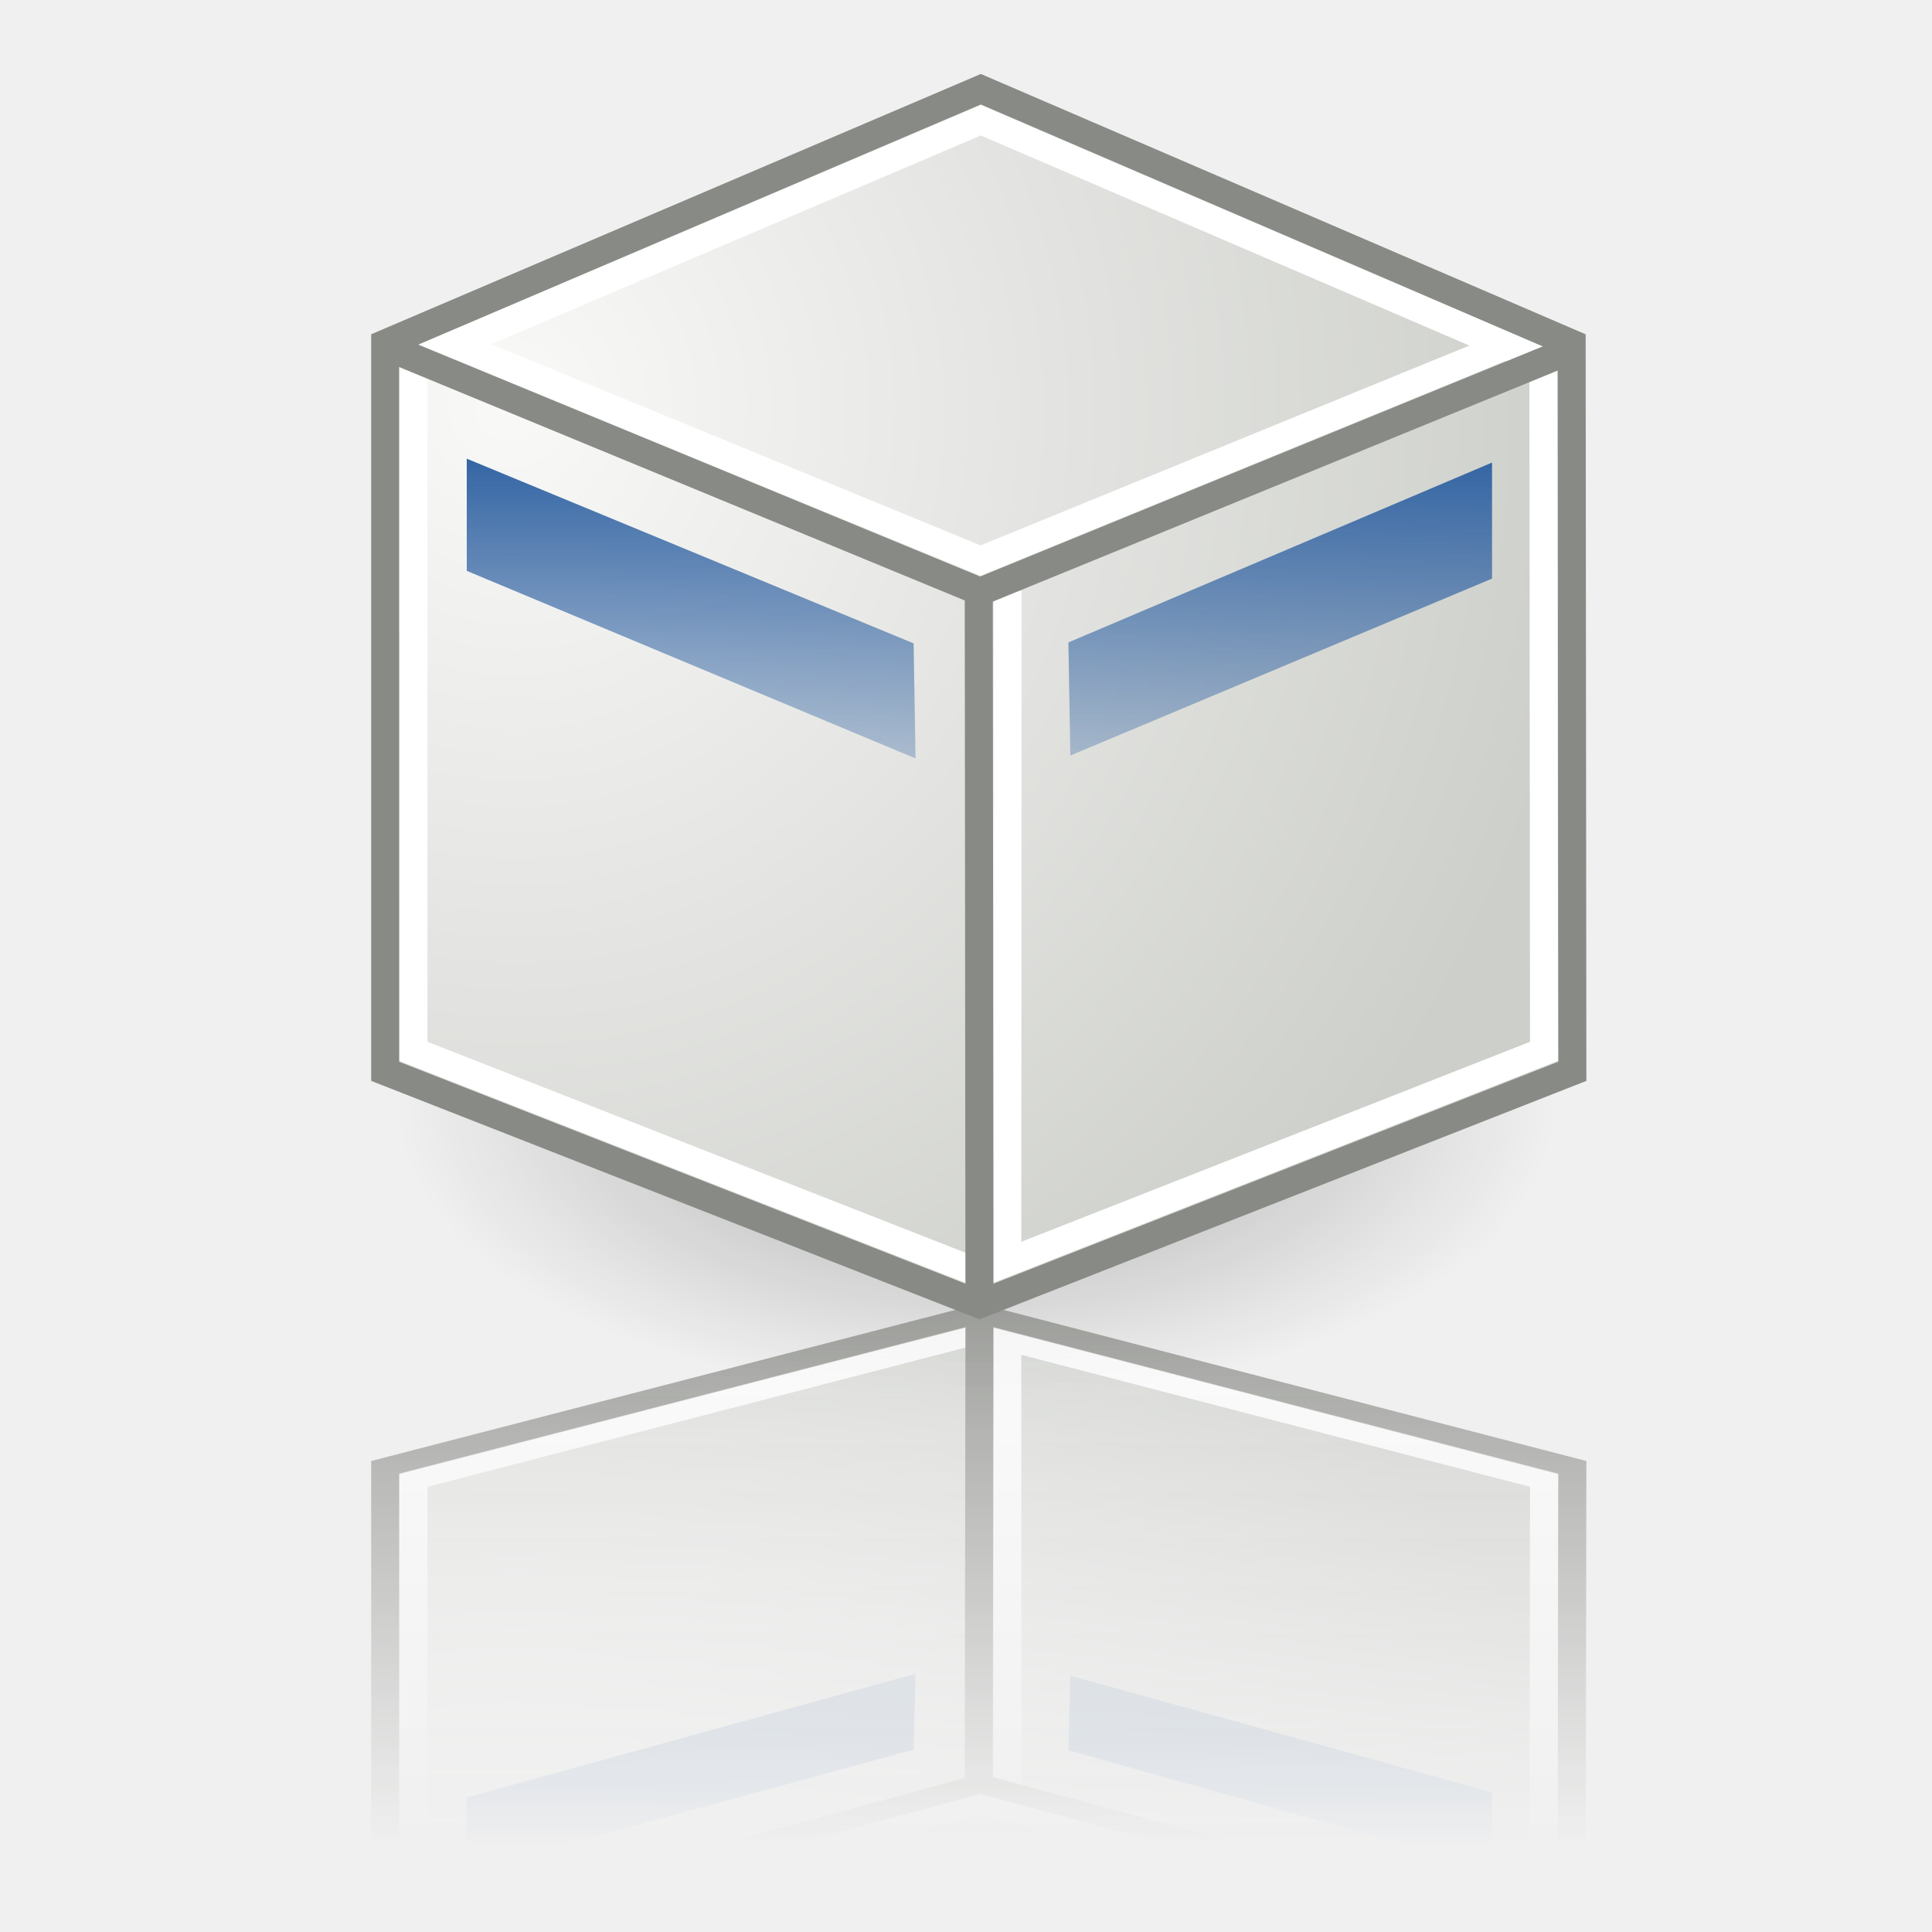
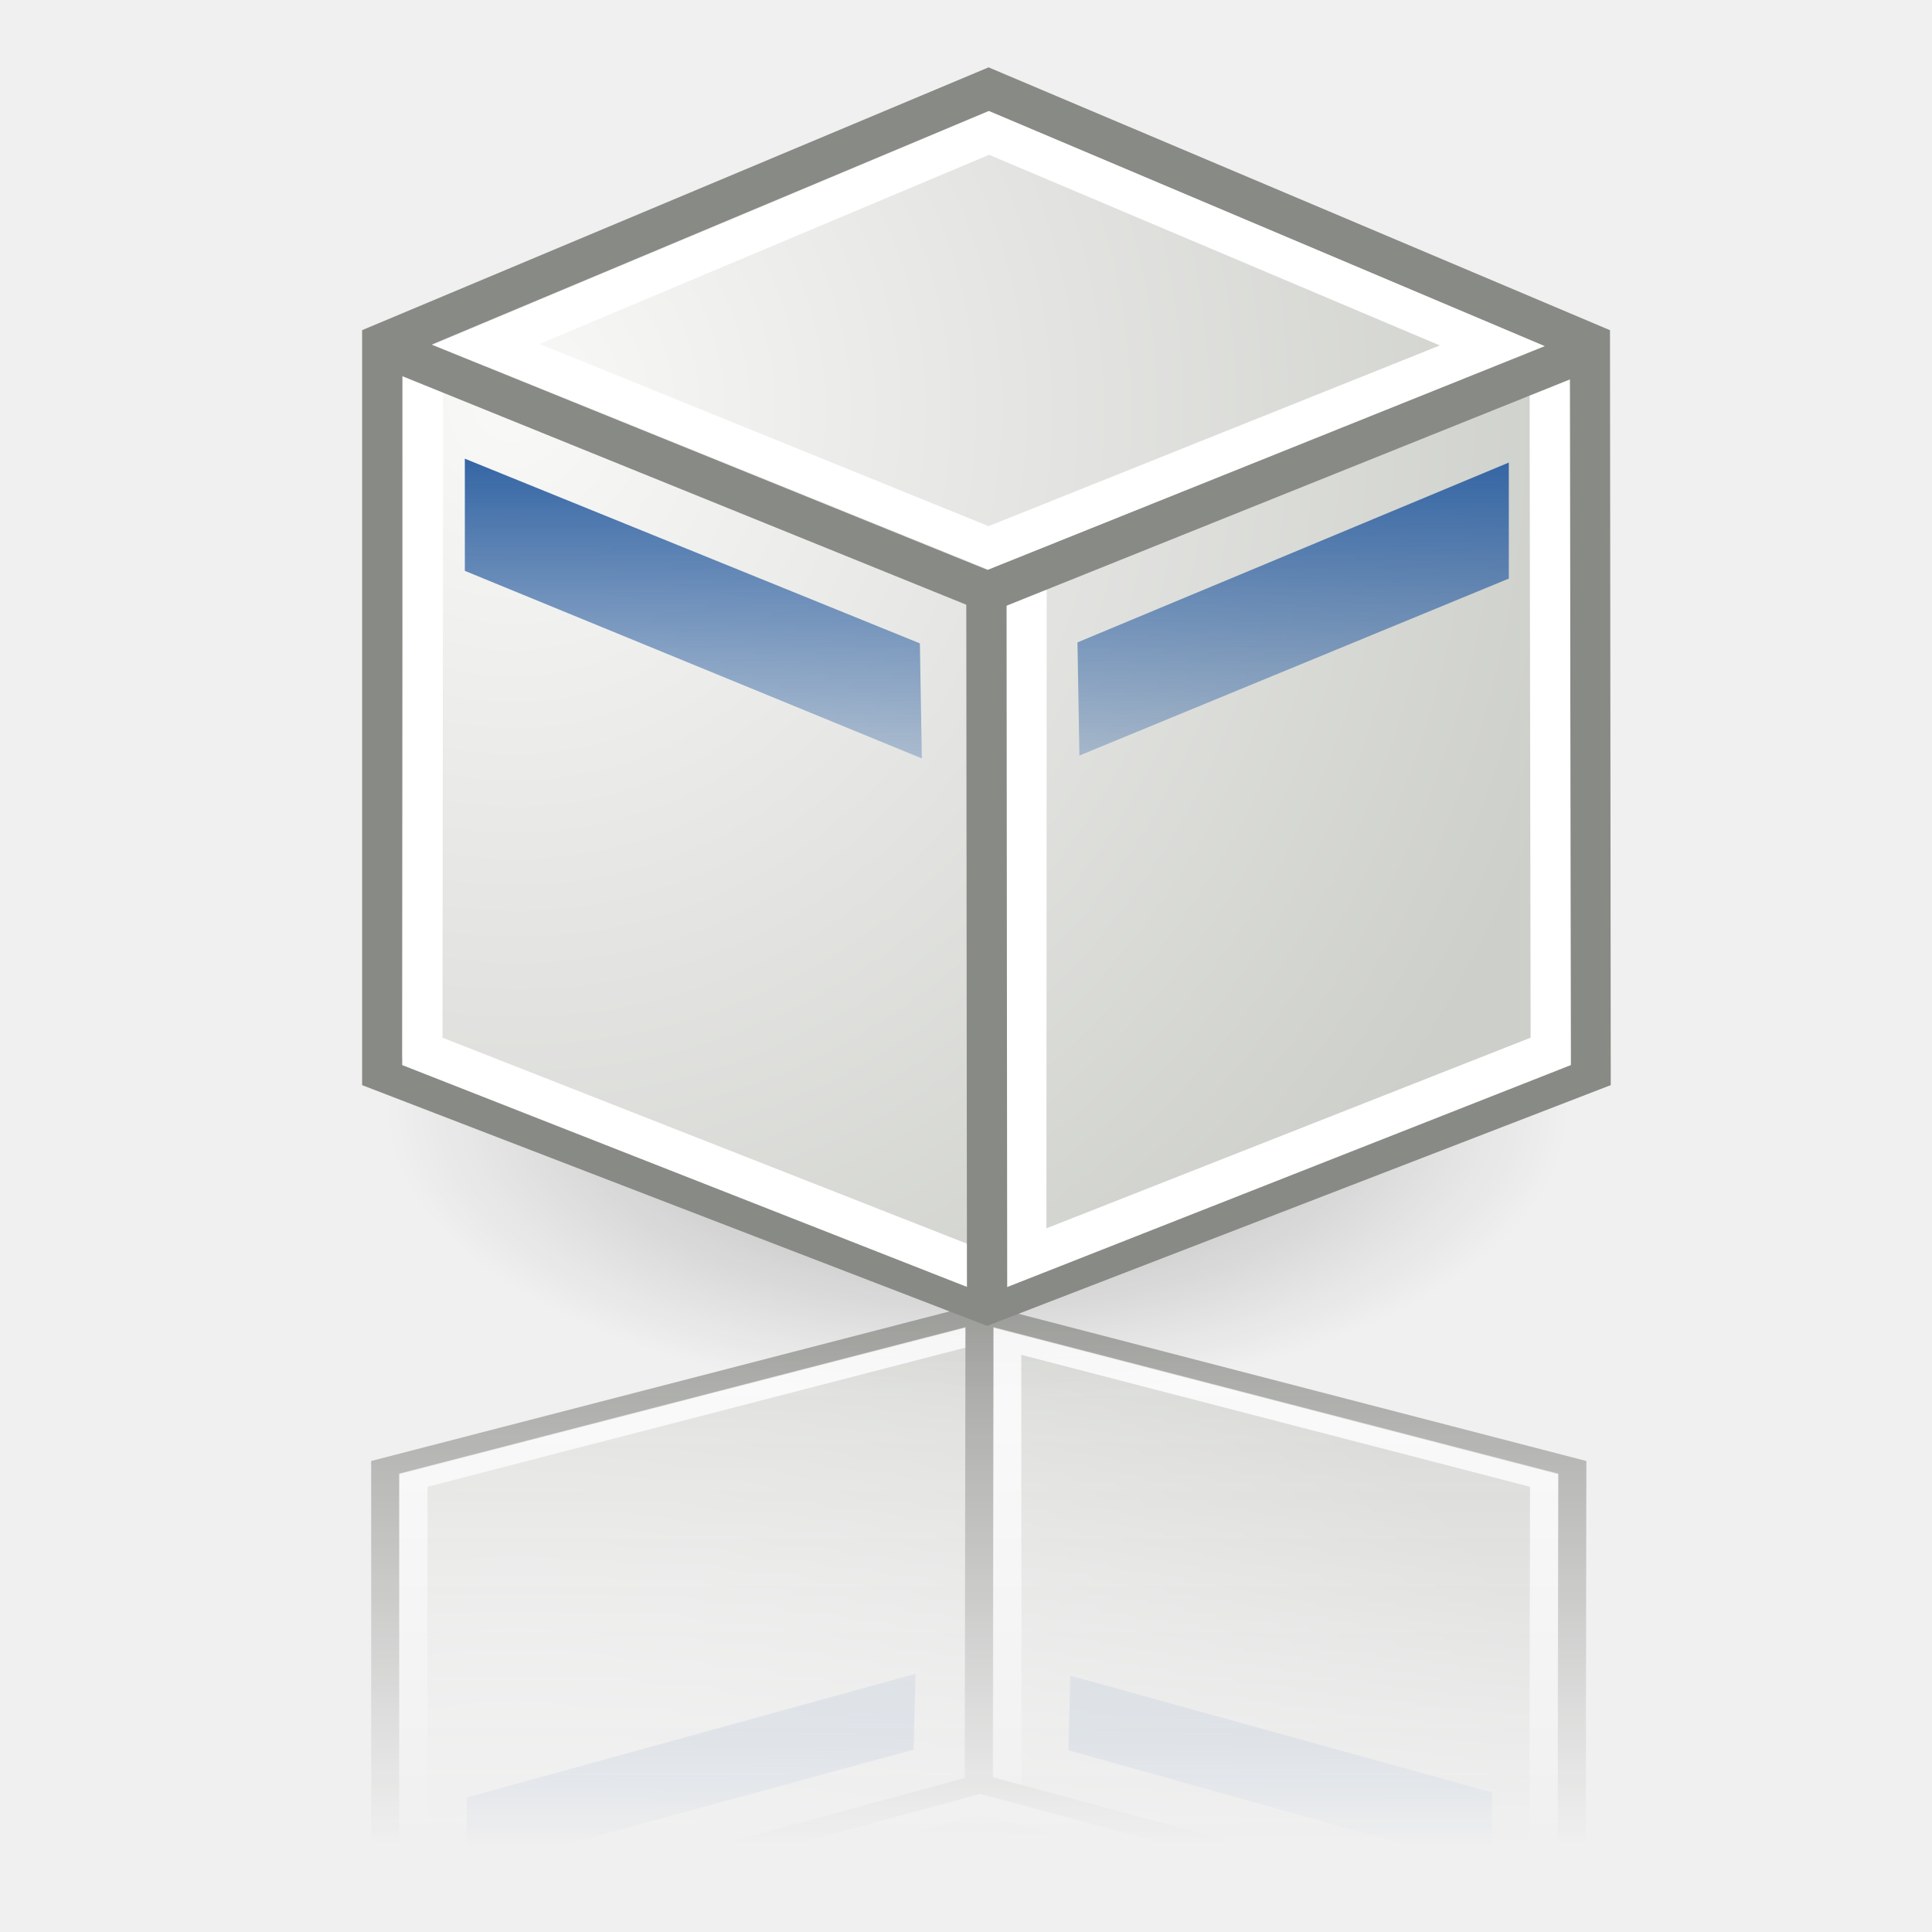
<svg xmlns="http://www.w3.org/2000/svg" xmlns:xlink="http://www.w3.org/1999/xlink" version="1.0" width="48" height="48" id="svg11300">
  <defs id="defs3">
    <linearGradient id="linearGradient2347">
      <stop style="stop-color:#ffffff;stop-opacity:1" offset="0" id="stop2349" />
      <stop style="stop-color:#ffffff;stop-opacity:0" offset="1" id="stop2351" />
    </linearGradient>
-     <linearGradient id="linearGradient2291">
-       <stop style="stop-color:#ffffff;stop-opacity:1" offset="0" id="stop2293" />
-       <stop style="stop-color:#ffffff;stop-opacity:0" offset="1" id="stop2295" />
-     </linearGradient>
    <linearGradient id="linearGradient6482">
      <stop style="stop-color:#000000;stop-opacity:1" offset="0" id="stop6484" />
      <stop style="stop-color:#000000;stop-opacity:0" offset="1" id="stop6486" />
    </linearGradient>
-     <linearGradient x1="28.402" y1="43.177" x2="28.536" y2="76.897" id="linearGradient2313" xlink:href="#linearGradient2291" gradientUnits="userSpaceOnUse" gradientTransform="matrix(1,0,0,0.5582822,56.00016,-65.2797)" />
-     <radialGradient cx="8.042" cy="13.534" r="19.677" fx="8.042" fy="13.534" id="radialGradient3159" xlink:href="#linearGradient3153" gradientUnits="userSpaceOnUse" gradientTransform="matrix(0.2937957,2.05881,-1.95372,0.2786465,31.20826,-7.955566)" />
-     <linearGradient x1="23.188" y1="33.688" x2="23.188" y2="19.278" id="linearGradient12425" xlink:href="#linearGradient2338" gradientUnits="userSpaceOnUse" gradientTransform="matrix(1.104289,0,0,-1.103987,-1.751846,51.55719)" />
    <linearGradient id="linearGradient2338">
      <stop style="stop-color:#3465a4;stop-opacity:1" offset="0" id="stop2340" />
      <stop style="stop-color:#3465a4;stop-opacity:0" offset="1" id="stop2342" />
    </linearGradient>
    <linearGradient id="linearGradient3153">
      <stop style="stop-color:#f9f9f8;stop-opacity:1" offset="0" id="stop3155" />
      <stop style="stop-color:#cdcfca;stop-opacity:1" offset="1" id="stop3157" />
    </linearGradient>
-     <radialGradient cx="13.03" cy="-7.007" r="18.143" fx="13.03" fy="-7.007" id="radialGradient2266" xlink:href="#linearGradient6482" gradientUnits="userSpaceOnUse" gradientTransform="matrix(1,0,0,0.3954545,0,-4.236042)" />
    <radialGradient cx="8.042" cy="13.534" r="19.677" fx="8.042" fy="13.534" id="radialGradient2341" xlink:href="#linearGradient3153" gradientUnits="userSpaceOnUse" gradientTransform="matrix(0.2045881,-1.433677,-1.360496,-0.1940388,28.98251,72.60434)" />
    <linearGradient x1="23.188" y1="33.688" x2="23.188" y2="19.278" id="linearGradient2343" xlink:href="#linearGradient2338" gradientUnits="userSpaceOnUse" gradientTransform="matrix(0.7689847,0,0,0.7687742,6.030354,31.16193)" />
    <linearGradient x1="23.587" y1="27.007" x2="23.587" y2="44.698" id="linearGradient2359" xlink:href="#linearGradient2347" gradientUnits="userSpaceOnUse" gradientTransform="matrix(1,0,0,1.515616,0,-11.62474)" />
    <mask id="mask2355">
      <rect width="36.56" height="36.464" rx="0.743" ry="1.175" x="5.307" y="31.989" style="opacity:1;fill:url(#linearGradient2359);fill-opacity:1;fill-rule:evenodd;stroke:none;stroke-width:1;stroke-linecap:butt;stroke-linejoin:miter;stroke-miterlimit:4;stroke-dasharray:none;stroke-dashoffset:0;stroke-opacity:1" id="rect2357" />
    </mask>
+     <linearGradient xlink:href="#linearGradient2338" id="linearGradient7900" gradientUnits="userSpaceOnUse" gradientTransform="matrix(0.7830193,0,0,-0.7687742,6.36135,37.29387)" x1="23.188" y1="33.688" x2="23.188" y2="19.278" />
+     <radialGradient xlink:href="#linearGradient3153" id="radialGradient7903" gradientUnits="userSpaceOnUse" gradientTransform="matrix(0.2082377,1.433677,-1.384766,0.1940388,29.73636,-4.148538)" cx="8.042" cy="13.534" fx="8.042" fy="13.534" r="19.677" />
+     <radialGradient xlink:href="#linearGradient6482" id="radialGradient7906" gradientUnits="userSpaceOnUse" gradientTransform="matrix(0.810706,0,0,0.3980613,13.72424,30.31192)" cx="13.03" cy="-7.007" fx="13.03" fy="-7.007" r="18.143" />
  </defs>
-   <g transform="matrix(0.6963618,0,0,0.6963618,7.722017,1.391414)" id="g2255">
-     <path d="M 31.173 -7.007 A 18.143 7.175 0 1 1  -5.113,-7.007 A 18.143 7.175 0 1 1  31.173 -7.007 z" transform="matrix(1.139425,0,0,1.445501,8.901257,47.65406)" style="opacity:0.3;fill:url(#radialGradient2266);fill-opacity:1;fill-rule:evenodd;stroke:none;stroke-width:1;stroke-linecap:round;stroke-linejoin:round;stroke-miterlimit:4;stroke-dasharray:none;stroke-dashoffset:0;stroke-opacity:1" id="path2257" />
-     <path d="M 23.905,1.185 L 2.654,10.258 L 2.654,36.225 L 23.856,44.536 L 45.009,36.225 L 44.984,10.258 L 23.905,1.185 z " style="fill:url(#radialGradient3159);fill-opacity:1;fill-rule:evenodd;stroke:#888a85;stroke-width:1;stroke-linecap:butt;stroke-linejoin:miter;stroke-miterlimit:4;stroke-dasharray:none;stroke-dashoffset:0;stroke-opacity:1" id="rect2370" />
-     <path d="M 5.564,14.367 L 5.564,18.369 L 21.576,25.062 L 21.507,20.956 L 5.564,14.367 z M 42.144,14.505 L 27.029,20.922 L 27.098,24.958 L 42.144,18.645 L 42.144,14.505 z " style="fill:url(#linearGradient12425);fill-opacity:1;fill-rule:evenodd;stroke:none;stroke-width:1px;stroke-linecap:butt;stroke-linejoin:miter;stroke-opacity:1" id="path11448" />
-     <path d="M 24.858,19.084 L 24.849,43.207" style="fill:none;fill-rule:evenodd;stroke:#ffffff;stroke-width:1;stroke-linecap:butt;stroke-linejoin:miter;stroke-miterlimit:4;stroke-dasharray:none;stroke-opacity:1" id="path18255" />
-     <path d="M 128.531,-61.562 L 102.812,-50.594 L 102.812,-19.344 L 128.469,-9.281 L 154.062,-19.344 L 154.031,-50.594 L 128.531,-61.562 z " transform="matrix(0.7870843,0,0,0.7868689,-77.25995,50.73286)" style="fill:none;fill-opacity:1;fill-rule:evenodd;stroke:#ffffff;stroke-width:1.271;stroke-linecap:butt;stroke-linejoin:miter;stroke-miterlimit:4;stroke-dasharray:none;stroke-dashoffset:0;stroke-opacity:1" id="path8463" />
-     <path d="M 23.831,18.963 L 23.856,44.286" style="fill:none;fill-rule:evenodd;stroke:#888a85;stroke-width:1;stroke-linecap:butt;stroke-linejoin:miter;stroke-miterlimit:4;stroke-dasharray:none;stroke-opacity:1" id="path9436" />
-     <path d="M 5.142,10.289 L 23.895,18.001 L 42.482,10.401" style="fill:none;fill-rule:evenodd;stroke:#ffffff;stroke-width:1;stroke-linecap:butt;stroke-linejoin:miter;stroke-miterlimit:4;stroke-dasharray:none;stroke-opacity:1" id="path17284" />
-     <path d="M 3.087,10.53 L 23.88,19.111 L 44.828,10.543" style="fill:none;fill-rule:evenodd;stroke:#888a85;stroke-width:1;stroke-linecap:butt;stroke-linejoin:miter;stroke-miterlimit:4;stroke-dasharray:none;stroke-opacity:1" id="path8465" />
-   </g>
+   <path id="path2257" style="opacity:0.3;fill:url(#radialGradient7906);fill-opacity:1;fill-rule:evenodd;stroke:none;stroke-width:1;stroke-linecap:round;stroke-linejoin:round;stroke-miterlimit:4;stroke-dasharray:none;stroke-dashoffset:0;stroke-opacity:1" d="M 38.997,27.523 C 38.997,31.511 32.411,34.745 24.288,34.745 C 16.164,34.745 9.579,31.511 9.579,27.523 C 9.579,23.534 16.164,20.301 24.288,20.301 C 32.411,20.301 38.997,23.534 38.997,27.523 L 38.997,27.523 z" />
+   <path id="rect2370" style="fill:url(#radialGradient7903);fill-opacity:1;fill-rule:evenodd;stroke:#888a85;stroke-width:1;stroke-linecap:butt;stroke-linejoin:miter;stroke-miterlimit:4;stroke-dasharray:none;stroke-dashoffset:0;stroke-opacity:1" d="M 24.56,2.216 L 9.497,8.535 L 9.497,26.617 L 24.525,32.405 L 39.518,26.617 L 39.5,8.535 L 24.56,2.216 z" />
+   <path id="path11448" style="fill:url(#linearGradient7900);fill-opacity:1;fill-rule:evenodd;stroke:none;stroke-width:1px;stroke-linecap:butt;stroke-linejoin:miter;stroke-opacity:1" d="M 11.549,11.396 L 11.549,14.183 L 22.903,18.843 L 22.854,15.984 L 11.549,11.396 z M 37.486,11.492 L 26.769,15.96 L 26.818,18.771 L 37.486,14.375 L 37.486,11.492 z" />
+   <path id="path18255" style="fill:none;fill-rule:evenodd;stroke:#ffffff;stroke-width:1;stroke-linecap:butt;stroke-linejoin:miter;stroke-miterlimit:4;stroke-dasharray:none;stroke-opacity:1" d="M 25.504,14.56 L 25.498,31.359" />
+   <path id="path8463" style="fill:none;fill-opacity:1;fill-rule:evenodd;stroke:#ffffff;stroke-width:1;stroke-linecap:butt;stroke-linejoin:miter;stroke-miterlimit:4;stroke-dasharray:none;stroke-dashoffset:0;stroke-opacity:1" d="M 24.574,3.303 L 10.51,9.221 L 10.493,26.121 L 24.528,31.634 L 38.528,26.121 L 38.502,9.195 L 24.574,3.303 z" />
+   <path id="path9436" style="fill:none;fill-rule:evenodd;stroke:#888a85;stroke-width:1;stroke-linecap:butt;stroke-linejoin:miter;stroke-miterlimit:4;stroke-dasharray:none;stroke-opacity:1" d="M 24.507,14.803 L 24.524,32.437" />
+   <path id="path17284" style="fill:none;fill-rule:evenodd;stroke:#ffffff;stroke-width:1;stroke-linecap:butt;stroke-linejoin:miter;stroke-miterlimit:4;stroke-dasharray:none;stroke-opacity:1" d="M 11.94,8.49 L 24.559,13.611 L 37.111,8.585" />
+   <path id="path8465" style="fill:none;fill-rule:evenodd;stroke:#888a85;stroke-width:1;stroke-linecap:butt;stroke-linejoin:miter;stroke-miterlimit:4;stroke-dasharray:none;stroke-opacity:1" d="M 9.792,8.724 L 24.536,14.699 L 39.39,8.733" />
  <g transform="matrix(1,0,0,0.6597979,0.4717445,8.84934)" mask="url(#mask2355)" id="g2332">
    <path d="M 23.897,66.239 L 9.098,59.921 L 9.098,41.839 L 23.863,36.051 L 38.593,41.839 L 38.575,59.921 L 23.897,66.239 z " style="fill:url(#radialGradient2341);fill-opacity:1;fill-rule:evenodd;stroke:#888a85;stroke-width:0.696;stroke-linecap:butt;stroke-linejoin:miter;stroke-miterlimit:4;stroke-dasharray:none;stroke-dashoffset:0;stroke-opacity:1" id="path2300" />
    <path d="M 11.125,57.06 L 11.125,54.273 L 22.275,49.613 L 22.227,52.471 L 11.125,57.06 z M 36.597,56.964 L 26.072,52.495 L 26.12,49.685 L 36.597,54.081 L 36.597,56.964 z " style="fill:url(#linearGradient2343);fill-opacity:1;fill-rule:evenodd;stroke:none;stroke-width:1px;stroke-linecap:butt;stroke-linejoin:miter;stroke-opacity:1" id="path2302" />
    <path d="M 24.56,53.775 L 24.554,36.976" style="fill:none;fill-rule:evenodd;stroke:#ffffff;stroke-width:0.696;stroke-linecap:butt;stroke-linejoin:miter;stroke-miterlimit:4;stroke-dasharray:none;stroke-opacity:1" id="path2304" />
    <path d="M 128.531,-61.562 L 102.812,-50.594 L 102.812,-19.344 L 128.469,-9.281 L 154.062,-19.344 L 154.031,-50.594 L 128.531,-61.562 z " transform="matrix(0.5480954,0,0,-0.5479454,-46.5506,31.73596)" style="fill:none;fill-opacity:1;fill-rule:evenodd;stroke:#ffffff;stroke-width:1.271;stroke-linecap:butt;stroke-linejoin:miter;stroke-miterlimit:4;stroke-dasharray:none;stroke-dashoffset:0;stroke-opacity:1" id="path2306" />
    <path d="M 23.845,53.859 L 23.863,36.225" style="fill:none;fill-rule:evenodd;stroke:#888a85;stroke-width:0.696;stroke-linecap:butt;stroke-linejoin:miter;stroke-miterlimit:4;stroke-dasharray:none;stroke-opacity:1" id="path2308" />
    <path d="M 10.831,59.899 L 23.89,54.529 L 36.833,59.822" style="fill:none;fill-rule:evenodd;stroke:#ffffff;stroke-width:0.696;stroke-linecap:butt;stroke-linejoin:miter;stroke-miterlimit:4;stroke-dasharray:none;stroke-opacity:1" id="path2310" />
    <path d="M 9.4,59.732 L 23.88,53.757 L 38.467,59.723" style="fill:none;fill-rule:evenodd;stroke:#888a85;stroke-width:0.696;stroke-linecap:butt;stroke-linejoin:miter;stroke-miterlimit:4;stroke-dasharray:none;stroke-opacity:1" id="path2312" />
  </g>
</svg>
